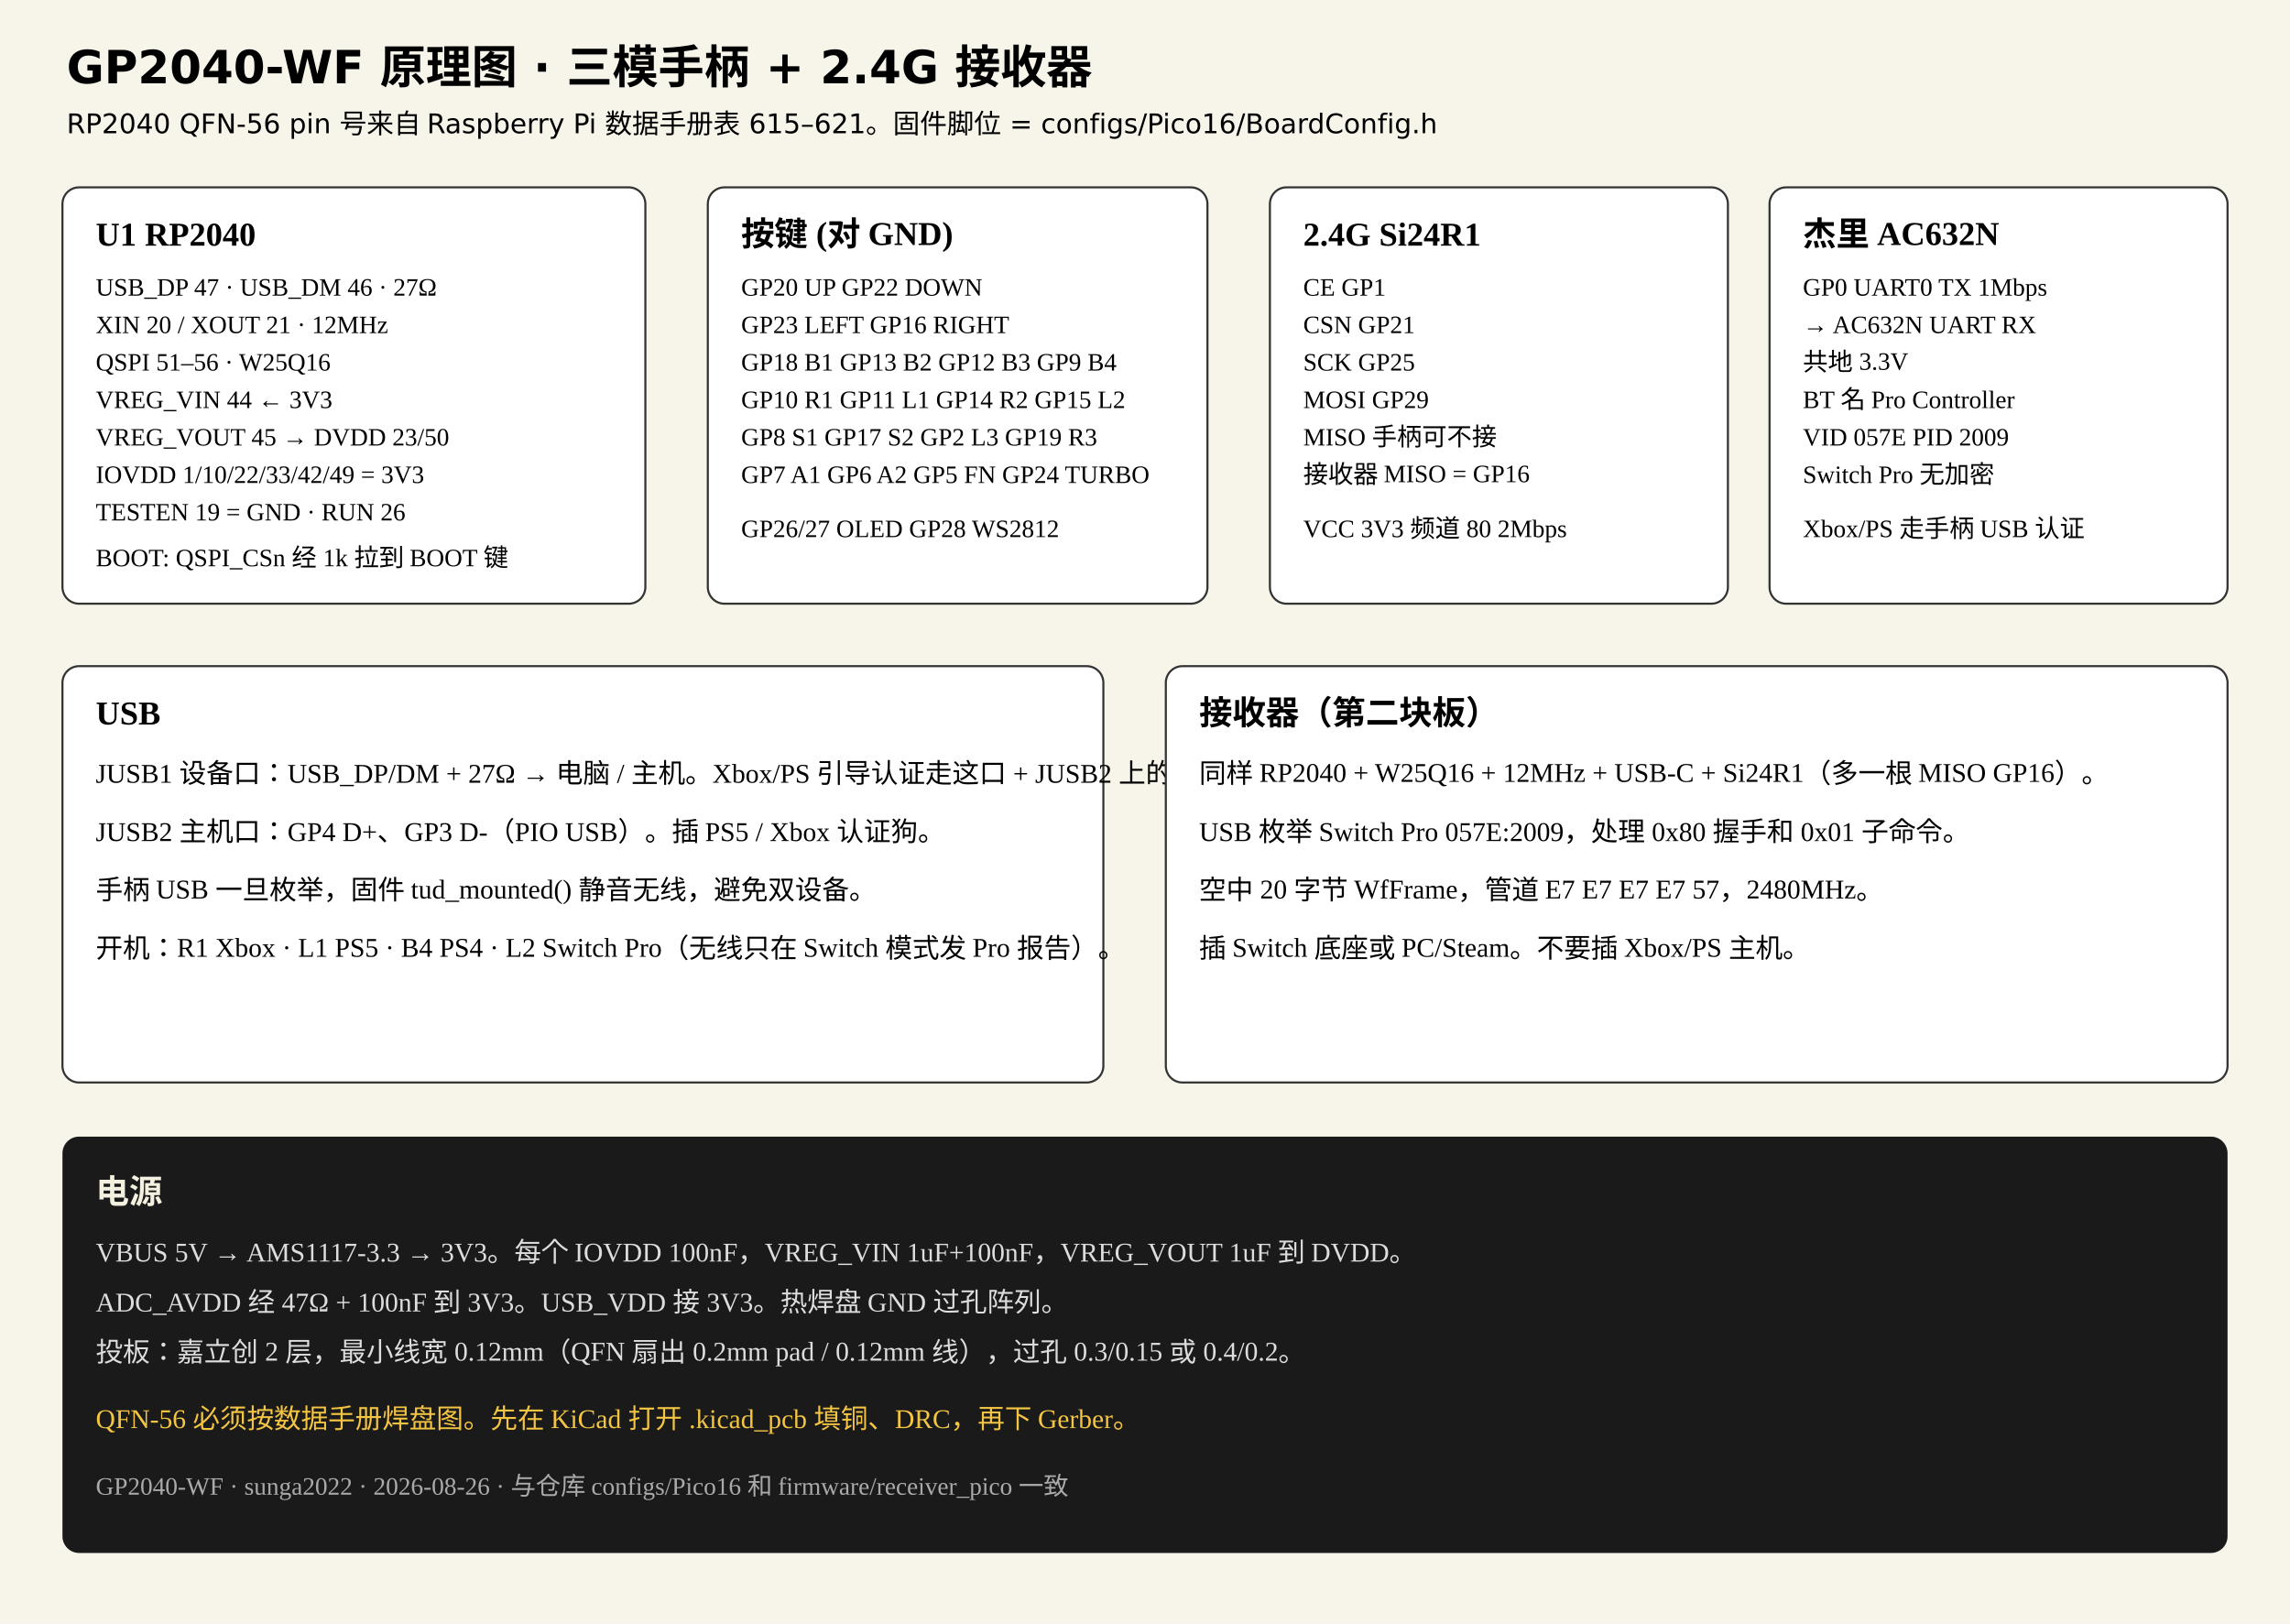
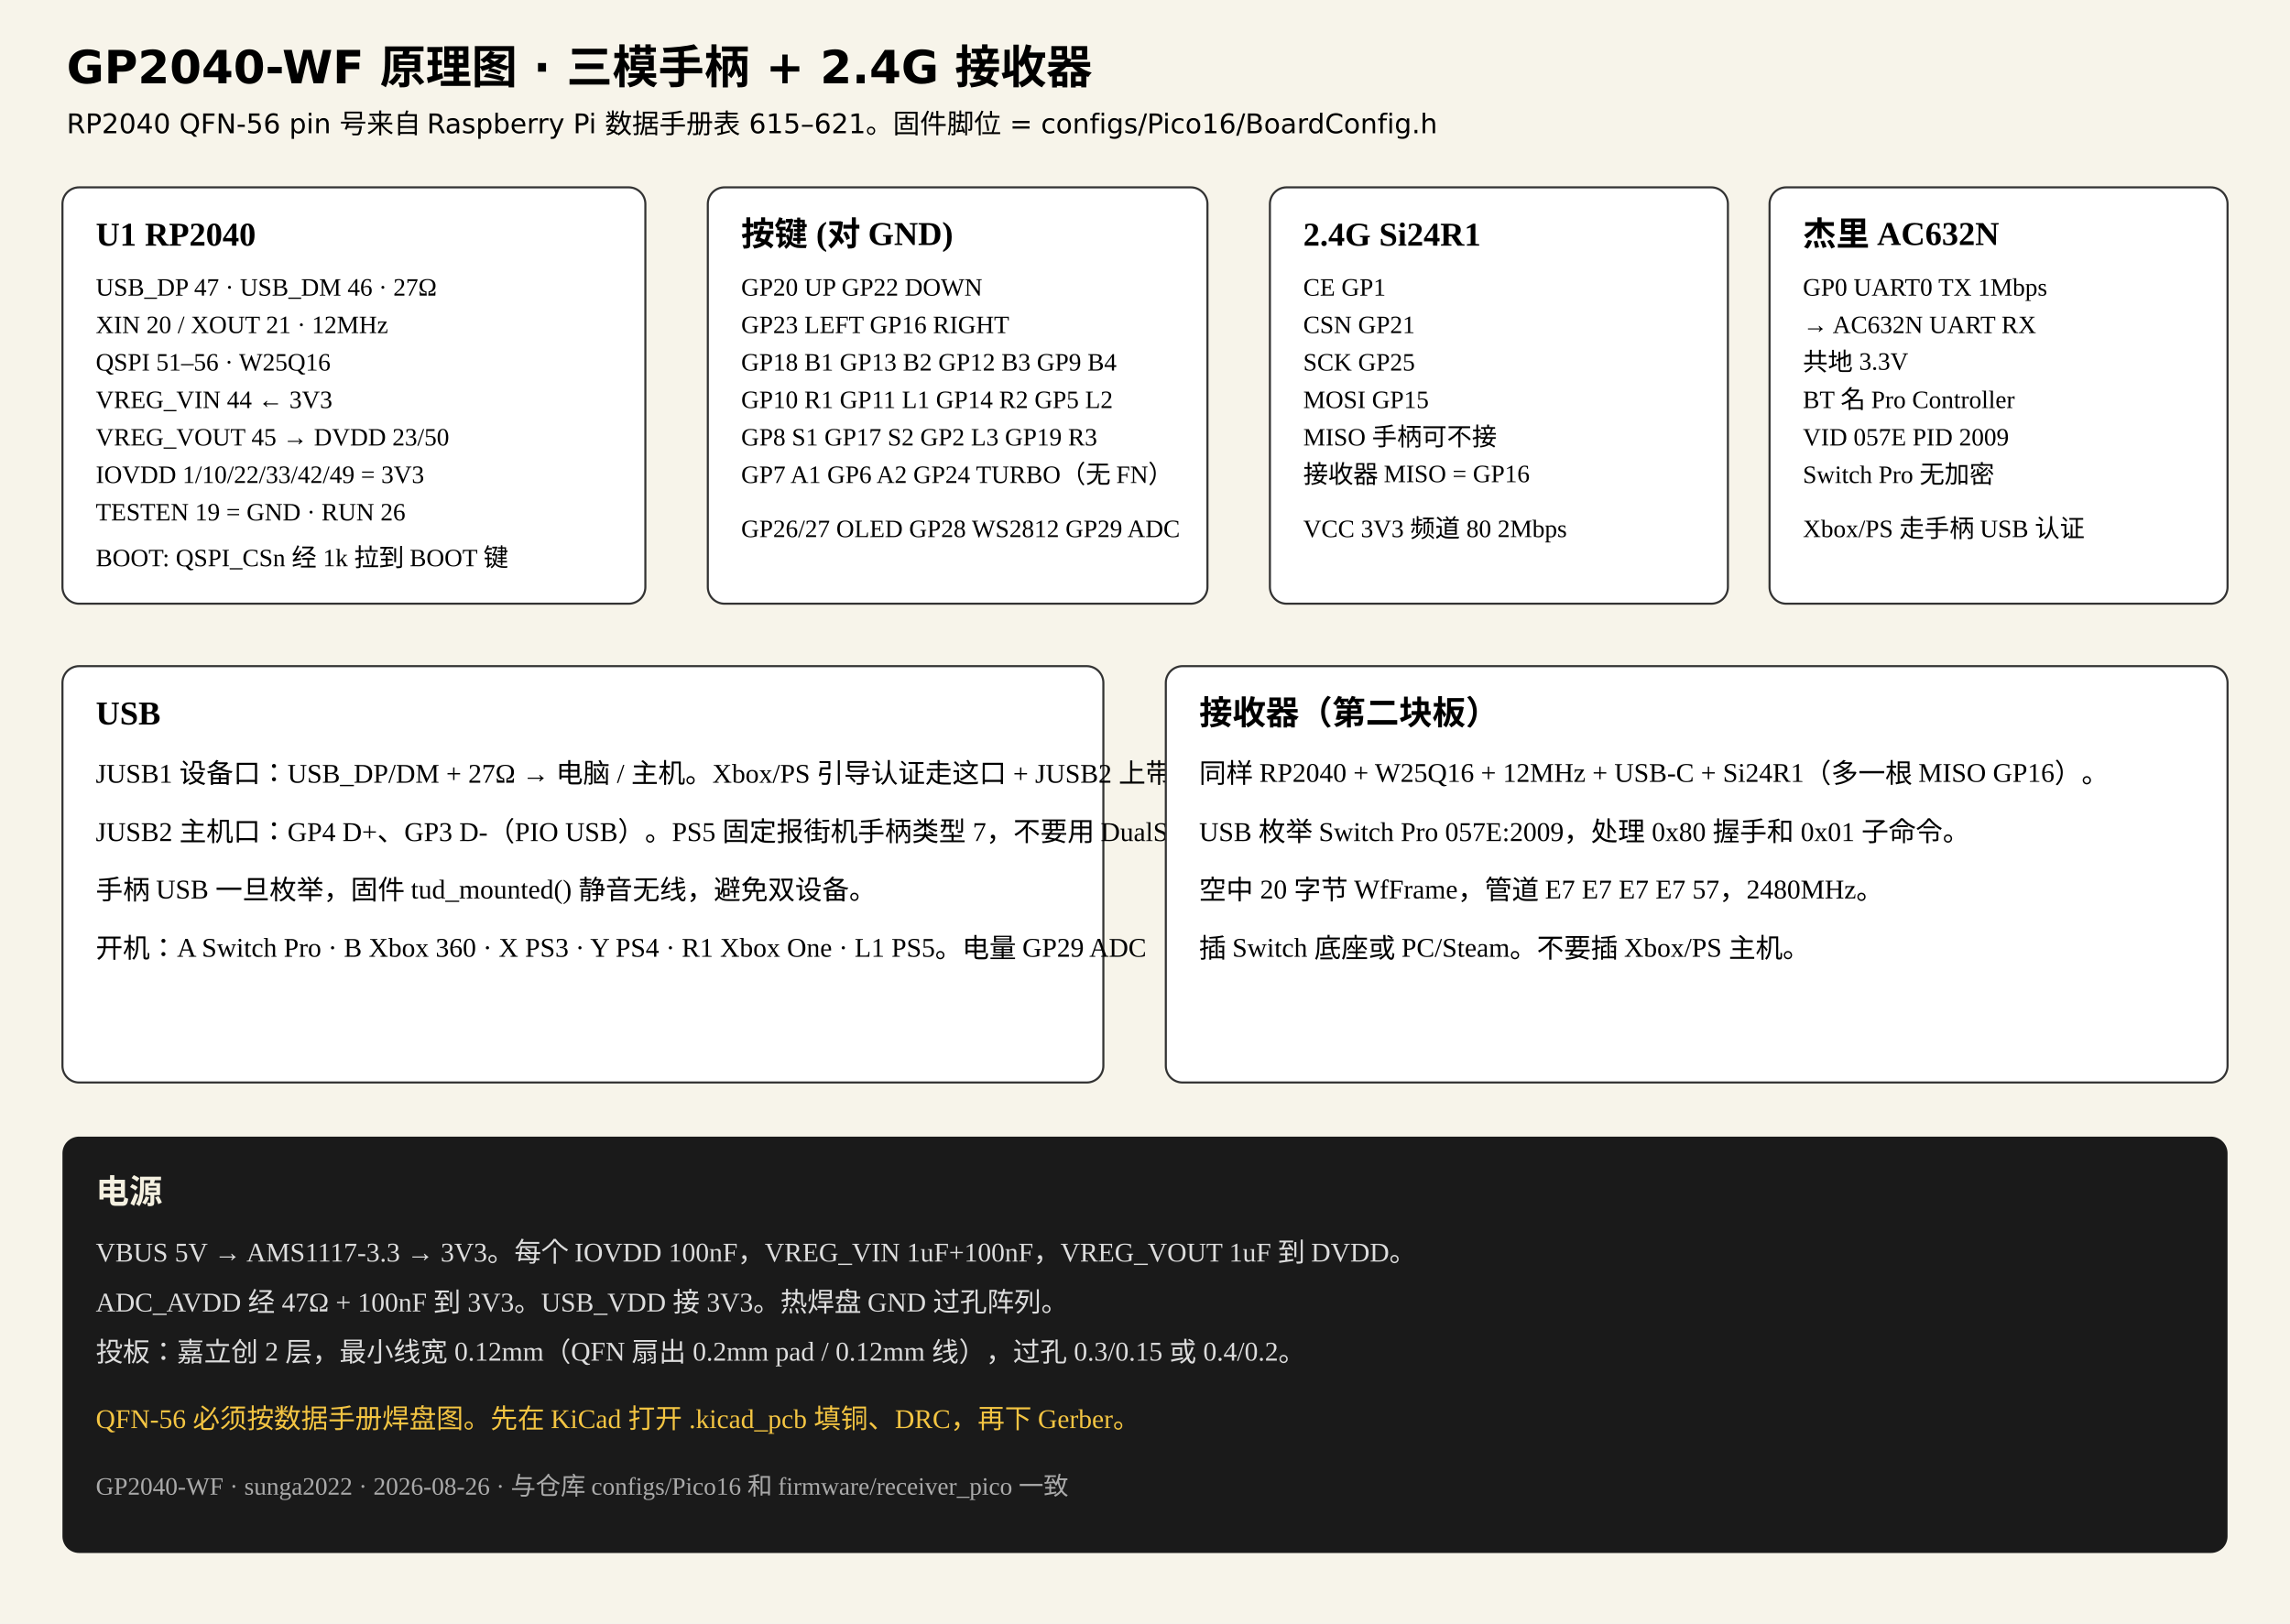
<svg xmlns="http://www.w3.org/2000/svg" viewBox="0 0 1100 780" width="1100" height="780">
  <rect width="1100" height="780" fill="#f7f4ea" />
  <text x="32" y="40" font-size="22" font-family="DejaVu Sans" font-weight="700">GP2040-WF 原理图 · 三模手柄 + 2.4G 接收器</text>
  <text x="32" y="64" font-size="13" font-family="DejaVu Sans">RP2040 QFN-56 pin 号来自 Raspberry Pi 数据手册表 615–621。固件脚位 = configs/Pico16/BoardConfig.h</text>
  <rect x="30" y="90" width="280" height="200" rx="8" fill="#fff" stroke="#333" />
  <text x="46" y="118" font-size="16" font-weight="700">U1 RP2040</text>
  <text x="46" y="142" font-size="12">USB_DP 47 · USB_DM 46 · 27Ω</text>
  <text x="46" y="160" font-size="12">XIN 20 / XOUT 21 · 12MHz</text>
  <text x="46" y="178" font-size="12">QSPI 51–56 · W25Q16</text>
  <text x="46" y="196" font-size="12">VREG_VIN 44 ← 3V3</text>
  <text x="46" y="214" font-size="12">VREG_VOUT 45 → DVDD 23/50</text>
  <text x="46" y="232" font-size="12">IOVDD 1/10/22/33/42/49 = 3V3</text>
  <text x="46" y="250" font-size="12">TESTEN 19 = GND · RUN 26</text>
  <text x="46" y="272" font-size="12">BOOT: QSPI_CSn 经 1k 拉到 BOOT 键</text>
  <rect x="340" y="90" width="240" height="200" rx="8" fill="#fff" stroke="#333" />
  <text x="356" y="118" font-size="16" font-weight="700">按键 (对 GND)</text>
  <text x="356" y="142" font-size="12">GP20 UP  GP22 DOWN</text>
  <text x="356" y="160" font-size="12">GP23 LEFT  GP16 RIGHT</text>
  <text x="356" y="178" font-size="12">GP18 B1  GP13 B2  GP12 B3  GP9 B4</text>
-   <text x="356" y="196" font-size="12">GP10 R1  GP11 L1  GP14 R2  GP15 L2</text>
+   <text x="356" y="196" font-size="12">GP10 R1  GP11 L1  GP14 R2  GP5 L2</text>
  <text x="356" y="214" font-size="12">GP8 S1  GP17 S2  GP2 L3  GP19 R3</text>
-   <text x="356" y="232" font-size="12">GP7 A1  GP6 A2  GP5 FN  GP24 TURBO</text>
-   <text x="356" y="258" font-size="12">GP26/27 OLED  GP28 WS2812</text>
+   <text x="356" y="232" font-size="12">GP7 A1  GP6 A2  GP24 TURBO（无 FN）</text>
+   <text x="356" y="258" font-size="12">GP26/27 OLED  GP28 WS2812  GP29 ADC</text>
  <rect x="610" y="90" width="220" height="200" rx="8" fill="#fff" stroke="#333" />
  <text x="626" y="118" font-size="16" font-weight="700">2.4G Si24R1</text>
  <text x="626" y="142" font-size="12">CE  GP1</text>
  <text x="626" y="160" font-size="12">CSN GP21</text>
  <text x="626" y="178" font-size="12">SCK GP25</text>
-   <text x="626" y="196" font-size="12">MOSI GP29</text>
+   <text x="626" y="196" font-size="12">MOSI GP15</text>
  <text x="626" y="214" font-size="12">MISO 手柄可不接</text>
  <text x="626" y="232" font-size="12">接收器 MISO = GP16</text>
  <text x="626" y="258" font-size="12">VCC 3V3  频道 80  2Mbps</text>
  <rect x="850" y="90" width="220" height="200" rx="8" fill="#fff" stroke="#333" />
  <text x="866" y="118" font-size="16" font-weight="700">杰里 AC632N</text>
  <text x="866" y="142" font-size="12">GP0 UART0 TX 1Mbps</text>
  <text x="866" y="160" font-size="12">→ AC632N UART RX</text>
  <text x="866" y="178" font-size="12">共地 3.3V</text>
  <text x="866" y="196" font-size="12">BT 名 Pro Controller</text>
  <text x="866" y="214" font-size="12">VID 057E PID 2009</text>
  <text x="866" y="232" font-size="12">Switch Pro 无加密</text>
  <text x="866" y="258" font-size="12">Xbox/PS 走手柄 USB 认证</text>
  <rect x="30" y="320" width="500" height="200" rx="8" fill="#fff" stroke="#333" />
  <text x="46" y="348" font-size="16" font-weight="700">USB</text>
-   <text x="46" y="376" font-size="13">JUSB1 设备口：USB_DP/DM + 27Ω → 电脑 / 主机。Xbox/PS 引导认证走这口 + JUSB2 上的官方/兼容 dongle。</text>
-   <text x="46" y="404" font-size="13">JUSB2 主机口：GP4 D+、GP3 D-（PIO USB）。插 PS5 / Xbox 认证狗。</text>
+   <text x="46" y="376" font-size="13">JUSB1 设备口：USB_DP/DM + 27Ω → 电脑 / 主机。Xbox/PS 引导认证走这口 + JUSB2 上带 NXP7105 的官方/兼容街机手柄或 dongle。</text>
+   <text x="46" y="404" font-size="13">JUSB2 主机口：GP4 D+、GP3 D-（PIO USB）。PS5 固定报街机手柄类型 7，不要用 DualShock VID/PID。</text>
  <text x="46" y="432" font-size="13">手柄 USB 一旦枚举，固件 tud_mounted() 静音无线，避免双设备。</text>
-   <text x="46" y="460" font-size="13">开机：R1 Xbox · L1 PS5 · B4 PS4 · L2 Switch Pro（无线只在 Switch 模式发 Pro 报告）。</text>
+   <text x="46" y="460" font-size="13">开机：A Switch Pro · B Xbox 360 · X PS3 · Y PS4 · R1 Xbox One · L1 PS5。电量 GP29 ADC（100k/100k 分压）。</text>
  <rect x="560" y="320" width="510" height="200" rx="8" fill="#fff" stroke="#333" />
  <text x="576" y="348" font-size="16" font-weight="700">接收器（第二块板）</text>
  <text x="576" y="376" font-size="13">同样 RP2040 + W25Q16 + 12MHz + USB-C + Si24R1（多一根 MISO GP16）。</text>
  <text x="576" y="404" font-size="13">USB 枚举 Switch Pro 057E:2009，处理 0x80 握手和 0x01 子命令。</text>
  <text x="576" y="432" font-size="13">空中 20 字节 WfFrame，管道 E7 E7 E7 E7 57，2480MHz。</text>
  <text x="576" y="460" font-size="13">插 Switch 底座或 PC/Steam。不要插 Xbox/PS 主机。</text>
  <rect x="30" y="546" width="1040" height="200" rx="8" fill="#1a1a1a" />
  <text x="46" y="578" fill="#f4f0e0" font-size="16" font-weight="700">电源</text>
  <text x="46" y="606" fill="#ddd" font-size="13">VBUS 5V → AMS1117-3.3 → 3V3。每个 IOVDD 100nF，VREG_VIN 1uF+100nF，VREG_VOUT 1uF 到 DVDD。</text>
  <text x="46" y="630" fill="#ddd" font-size="13">ADC_AVDD 经 47Ω + 100nF 到 3V3。USB_VDD 接 3V3。热焊盘 GND 过孔阵列。</text>
  <text x="46" y="654" fill="#ddd" font-size="13">投板：嘉立创 2 层，最小线宽 0.12mm（QFN 扇出 0.2mm pad / 0.12mm 线），过孔 0.3/0.15 或 0.4/0.2。</text>
  <text x="46" y="686" fill="#f4c542" font-size="13">QFN-56 必须按数据手册焊盘图。先在 KiCad 打开 .kicad_pcb 填铜、DRC，再下 Gerber。</text>
  <text x="46" y="718" fill="#aaa" font-size="12">GP2040-WF · sunga2022 · 2026-08-26 · 与仓库 configs/Pico16 和 firmware/receiver_pico 一致</text>
</svg>
